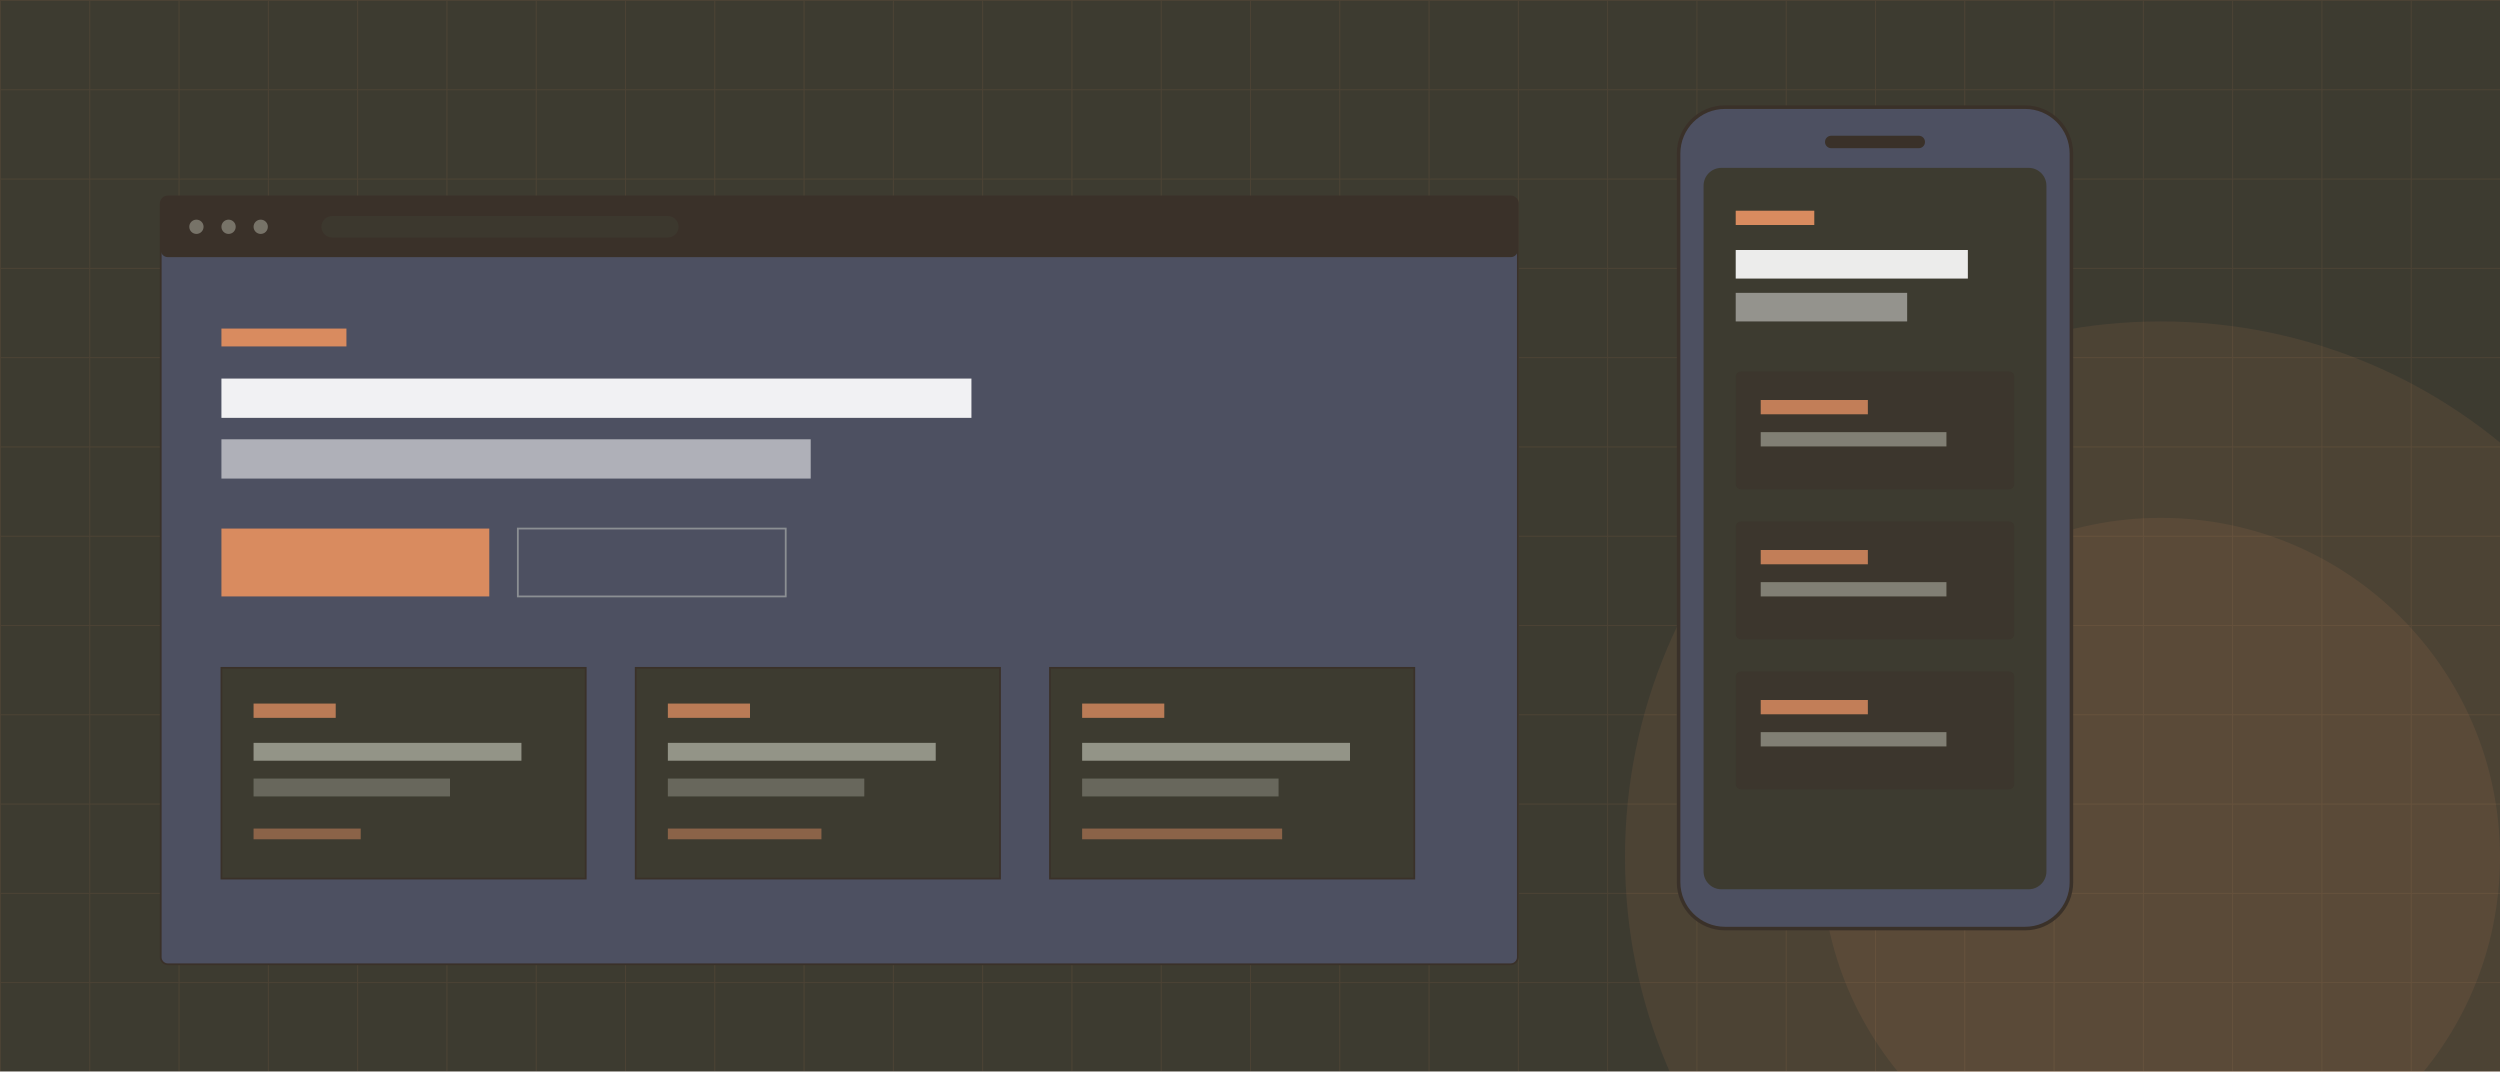
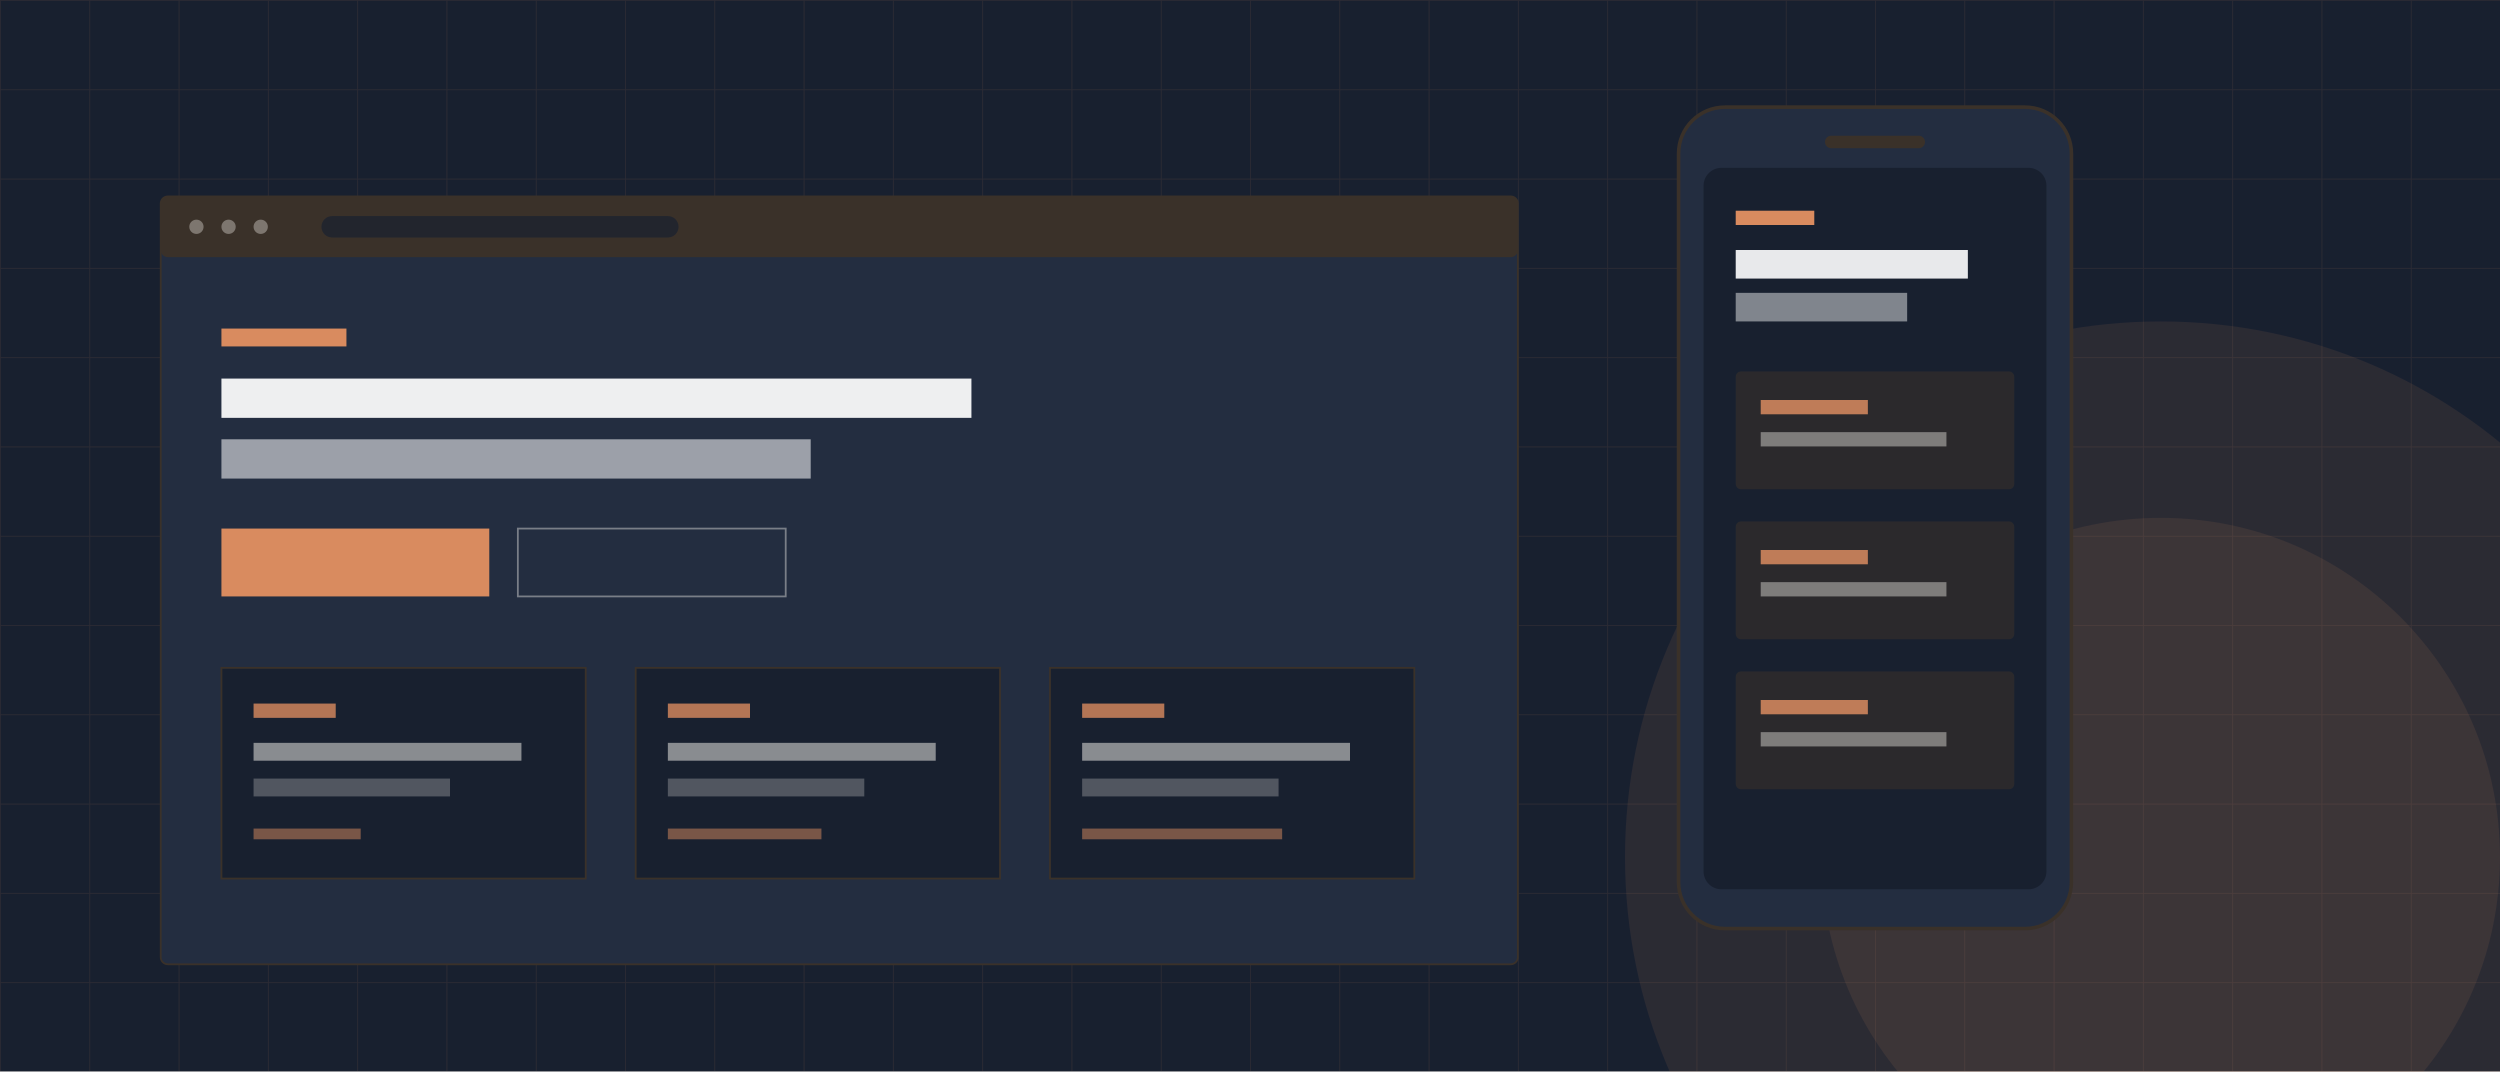
<svg xmlns="http://www.w3.org/2000/svg" viewBox="0 0 1400 600" width="1400" height="600" role="img" aria-label="FIELDNOTE PROVISIONS — project cover">
-   <rect width="1400" height="600" fill="#3D3B30" />
+   <rect width="1400" height="600" fill="#18202f" />
  <defs>
    <pattern id="g50" width="50" height="50" patternUnits="userSpaceOnUse">
      <path d="M 50 0 L 0 0 0 50" fill="none" stroke="#d98b5f" stroke-width="1" />
    </pattern>
  </defs>
  <rect width="1400" height="600" fill="url(#g50)" opacity="0.1" />
  <circle cx="1210" cy="480" r="300" fill="#d98b5f" opacity="0.10" />
  <circle cx="1210" cy="480" r="190" fill="#d98b5f" opacity="0.10" />
-   <rect x="90" y="110" width="760" height="430" rx="4" fill="#4D5061" stroke="#3a3129" />
+   <rect x="90" y="110" width="760" height="430" rx="4" fill="#232d40" stroke="#3a3129" />
  <rect x="90" y="110" width="760" height="34" rx="4" fill="#3a3129" />
-   <circle cx="110" cy="127" r="4" fill="#E9EDDE" opacity="0.35" />
-   <circle cx="128" cy="127" r="4" fill="#E9EDDE" opacity="0.35" />
-   <circle cx="146" cy="127" r="4" fill="#E9EDDE" opacity="0.35" />
-   <rect x="180" y="121" width="200" height="12" rx="6" fill="#3D3B30" opacity="0.7" />
+   <circle cx="110" cy="127" r="4" fill="#faf7f2" opacity="0.35" />
+   <circle cx="128" cy="127" r="4" fill="#faf7f2" opacity="0.35" />
+   <circle cx="146" cy="127" r="4" fill="#faf7f2" opacity="0.35" />
+   <rect x="180" y="121" width="200" height="12" rx="6" fill="#18202f" opacity="0.7" />
  <rect x="124" y="184" width="70" height="10" fill="#d98b5f" />
  <rect x="124" y="212" width="420" height="22" fill="#ffffff" opacity="0.92" />
  <rect x="124" y="246" width="330" height="22" fill="#ffffff" opacity="0.55" />
  <rect x="124" y="296" width="150" height="38" fill="#d98b5f" />
-   <rect x="290" y="296" width="150" height="38" fill="none" stroke="#E9EDDE" opacity="0.4" />
-   <rect x="124" y="374" width="204" height="118" fill="#3D3B30" stroke="#3a3129" />
+   <rect x="290" y="296" width="150" height="38" fill="none" stroke="#faf7f2" opacity="0.4" />
+   <rect x="124" y="374" width="204" height="118" fill="#18202f" stroke="#3a3129" />
  <rect x="142" y="394" width="46" height="8" fill="#d98b5f" opacity="0.8" />
-   <rect x="142" y="416" width="150" height="10" fill="#E9EDDE" opacity="0.5" />
-   <rect x="142" y="436" width="110" height="10" fill="#E9EDDE" opacity="0.25" />
+   <rect x="142" y="416" width="150" height="10" fill="#faf7f2" opacity="0.5" />
+   <rect x="142" y="436" width="110" height="10" fill="#faf7f2" opacity="0.25" />
  <rect x="142" y="464" width="60" height="6" fill="#d98b5f" opacity="0.5" />
-   <rect x="356" y="374" width="204" height="118" fill="#3D3B30" stroke="#3a3129" />
+   <rect x="356" y="374" width="204" height="118" fill="#18202f" stroke="#3a3129" />
  <rect x="374" y="394" width="46" height="8" fill="#d98b5f" opacity="0.8" />
-   <rect x="374" y="416" width="150" height="10" fill="#E9EDDE" opacity="0.5" />
-   <rect x="374" y="436" width="110" height="10" fill="#E9EDDE" opacity="0.25" />
+   <rect x="374" y="416" width="150" height="10" fill="#faf7f2" opacity="0.5" />
+   <rect x="374" y="436" width="110" height="10" fill="#faf7f2" opacity="0.25" />
  <rect x="374" y="464" width="86" height="6" fill="#d98b5f" opacity="0.5" />
-   <rect x="588" y="374" width="204" height="118" fill="#3D3B30" stroke="#3a3129" />
+   <rect x="588" y="374" width="204" height="118" fill="#18202f" stroke="#3a3129" />
  <rect x="606" y="394" width="46" height="8" fill="#d98b5f" opacity="0.8" />
-   <rect x="606" y="416" width="150" height="10" fill="#E9EDDE" opacity="0.5" />
-   <rect x="606" y="436" width="110" height="10" fill="#E9EDDE" opacity="0.25" />
+   <rect x="606" y="416" width="150" height="10" fill="#faf7f2" opacity="0.5" />
+   <rect x="606" y="436" width="110" height="10" fill="#faf7f2" opacity="0.25" />
  <rect x="606" y="464" width="112" height="6" fill="#d98b5f" opacity="0.5" />
-   <rect x="940" y="60" width="220" height="460" rx="26" fill="#4D5061" stroke="#3a3129" stroke-width="2" />
-   <rect x="954" y="94" width="192" height="404" rx="10" fill="#3D3B30" />
+   <rect x="940" y="60" width="220" height="460" rx="26" fill="#232d40" stroke="#3a3129" stroke-width="2" />
+   <rect x="954" y="94" width="192" height="404" rx="10" fill="#18202f" />
  <rect x="1022" y="76" width="56" height="7" rx="3.5" fill="#3a3129" />
  <rect x="972" y="118" width="44" height="8" fill="#d98b5f" />
  <rect x="972" y="140" width="130" height="16" fill="#ffffff" opacity="0.9" />
  <rect x="972" y="164" width="96" height="16" fill="#ffffff" opacity="0.45" />
  <rect x="972" y="208" width="156" height="66" rx="3" fill="#3a3129" opacity="0.55" />
  <rect x="986" y="224" width="60" height="8" fill="#d98b5f" opacity="0.85" />
-   <rect x="986" y="242" width="104" height="8" fill="#E9EDDE" opacity="0.4" />
+   <rect x="986" y="242" width="104" height="8" fill="#faf7f2" opacity="0.4" />
  <rect x="972" y="292" width="156" height="66" rx="3" fill="#3a3129" opacity="0.55" />
  <rect x="986" y="308" width="60" height="8" fill="#d98b5f" opacity="0.85" />
-   <rect x="986" y="326" width="104" height="8" fill="#E9EDDE" opacity="0.4" />
+   <rect x="986" y="326" width="104" height="8" fill="#faf7f2" opacity="0.4" />
  <rect x="972" y="376" width="156" height="66" rx="3" fill="#3a3129" opacity="0.55" />
  <rect x="986" y="392" width="60" height="8" fill="#d98b5f" opacity="0.85" />
-   <rect x="986" y="410" width="104" height="8" fill="#E9EDDE" opacity="0.4" />
+   <rect x="986" y="410" width="104" height="8" fill="#faf7f2" opacity="0.4" />
</svg>
